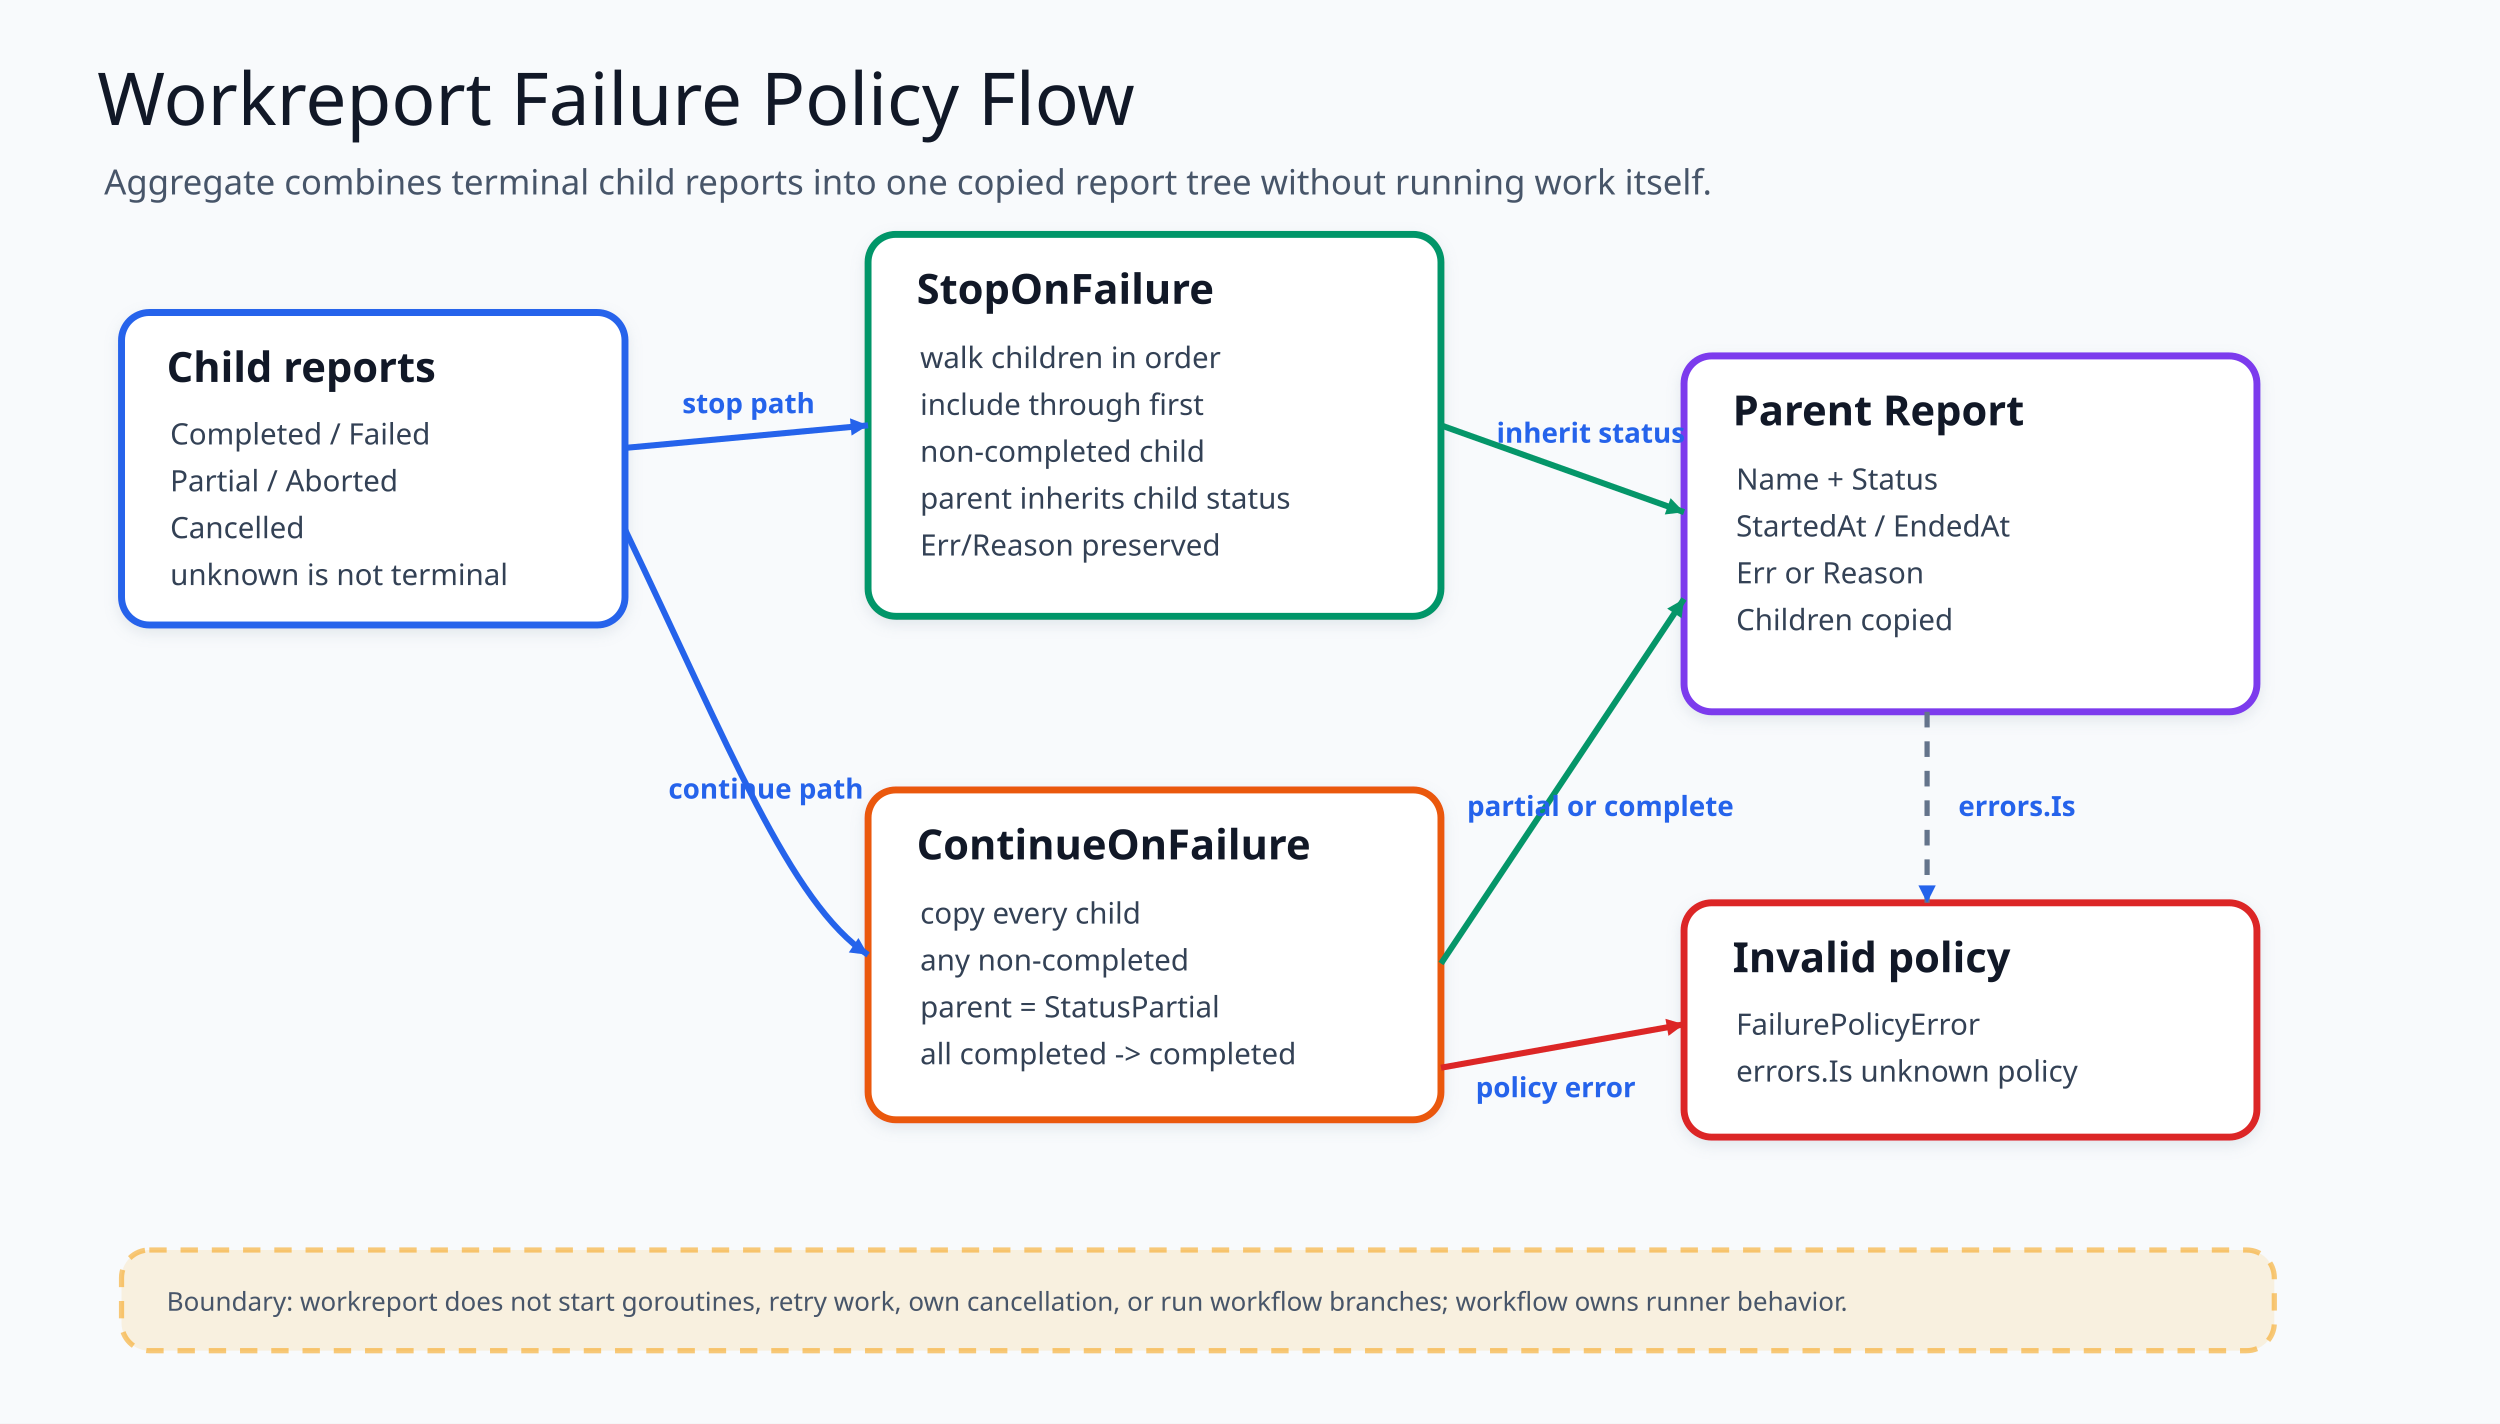
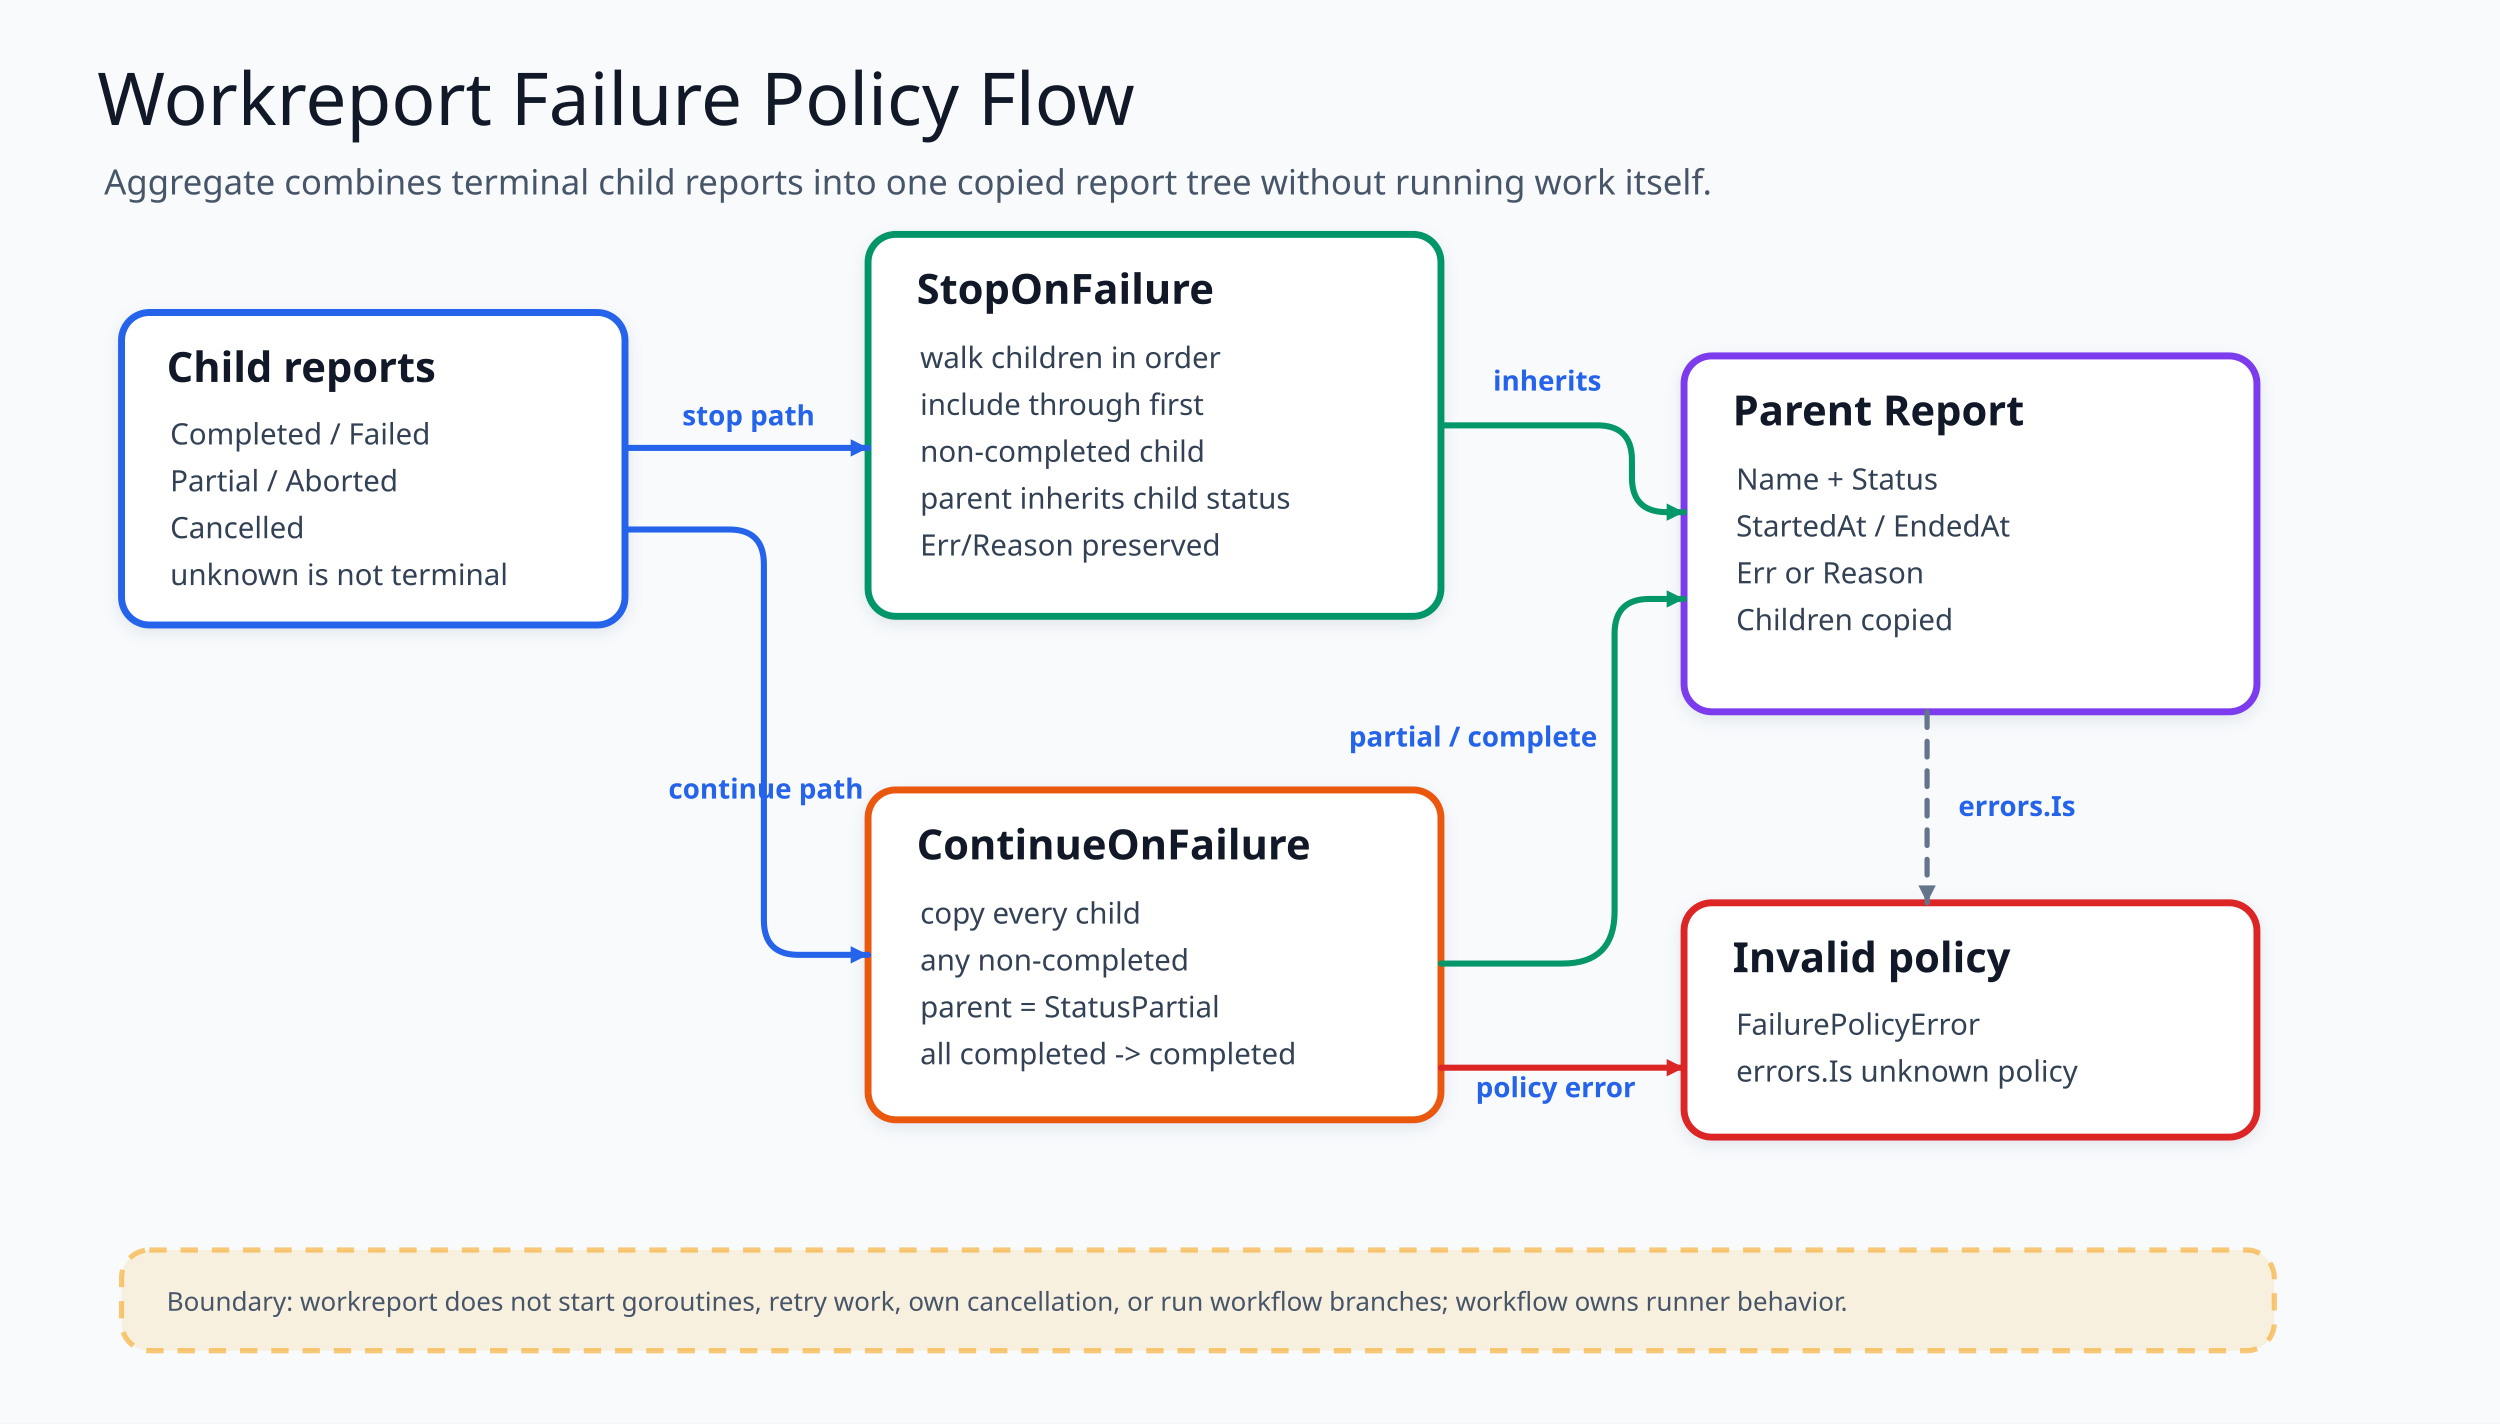
<svg xmlns="http://www.w3.org/2000/svg" width="1440" height="820" viewBox="0 0 1440 820">
  <defs>
    <marker id="arrow" markerWidth="12" markerHeight="10" refX="10" refY="5" orient="auto" markerUnits="userSpaceOnUse">
      <path d="M0,0 L10,5 L0,10 z" fill="#2563eb" />
    </marker>
    <marker id="arrow-green" markerWidth="12" markerHeight="10" refX="10" refY="5" orient="auto" markerUnits="userSpaceOnUse">
      <path d="M0,0 L10,5 L0,10 z" fill="#059669" />
    </marker>
    <marker id="arrow-red" markerWidth="12" markerHeight="10" refX="10" refY="5" orient="auto" markerUnits="userSpaceOnUse">
      <path d="M0,0 L10,5 L0,10 z" fill="#dc2626" />
    </marker>
+     <marker id="arrow-gray" markerWidth="12" markerHeight="10" refX="10" refY="5" orient="auto" markerUnits="userSpaceOnUse">
+       <path d="M0,0 L10,5 L0,10 z" fill="#64748b" />
+     </marker>
    <filter id="shadow" x="-10%" y="-10%" width="120%" height="125%">
      <feDropShadow dx="0" dy="3" stdDeviation="4" flood-color="#94a3b8" flood-opacity=".22" />
    </filter>
  </defs>
  <style>
  @font-face{font-family:'Architects Daughter';src:local('Architects Daughter');}
  @font-face{font-family:'Comic Mono';src:local('Comic Mono');}
-   .bg{fill:#f8fafc}.title{font:42px 'Architects Daughter';fill:#111827}.sub{font:20px 'Comic Mono';fill:#475569}.card-title{font:24px 'Comic Mono';font-weight:700;fill:#111827}.body{font:17px 'Comic Mono';fill:#334155}.small{font:15px 'Comic Mono';fill:#475569}.label{font:16px 'Comic Mono';fill:#2563eb;font-weight:700}.line{stroke:#2563eb;stroke-width:3.5;fill:none;marker-end:url(#arrow)}.line-green{stroke:#059669;stroke-width:3.5;fill:none;marker-end:url(#arrow-green)}.line-red{stroke:#dc2626;stroke-width:3.5;fill:none;marker-end:url(#arrow-red)}.dash{stroke:#64748b;stroke-width:3;stroke-dasharray:9 8;fill:none;marker-end:url(#arrow)}.card{fill:#fff;stroke-width:4}.alt{fill:#f59e0b;fill-opacity:.12;stroke:#f59e0b;stroke-opacity:.55;stroke-dasharray:10 8;stroke-width:3}
+   .bg{fill:#f8fafc}.title{font:42px 'Architects Daughter';fill:#111827}.sub{font:20px 'Comic Mono';fill:#475569}.card-title{font:24px 'Comic Mono';font-weight:700;fill:#111827}.body{font:17px 'Comic Mono';fill:#334155}.small{font:15px 'Comic Mono';fill:#475569}.label{font:16px 'Comic Mono';fill:#2563eb;font-weight:700}.line{stroke:#2563eb;stroke-width:3.5;fill:none;marker-end:url(#arrow);stroke-linecap:round;stroke-linejoin:round}.line-green{stroke:#059669;stroke-width:3.5;fill:none;marker-end:url(#arrow-green);stroke-linecap:round;stroke-linejoin:round}.line-red{stroke:#dc2626;stroke-width:3.5;fill:none;marker-end:url(#arrow-red);stroke-linecap:round;stroke-linejoin:round}.dash{stroke:#64748b;stroke-width:3;stroke-dasharray:9 8;fill:none;marker-end:url(#arrow-gray);stroke-linecap:round;stroke-linejoin:round}.card{fill:#fff;stroke-width:4}.alt{fill:#f59e0b;fill-opacity:.12;stroke:#f59e0b;stroke-opacity:.55;stroke-dasharray:10 8;stroke-width:3}
</style>
  <rect class="bg" width="1440" height="820" />
  <text class="title" x="56" y="72">Workreport Failure Policy Flow</text>
  <text class="sub" x="60" y="112">Aggregate combines terminal child reports into one copied report tree without running work itself.</text>
  <rect class="card" x="70" y="180" width="290" height="180" rx="16" fill="#eff6ff" stroke="#2563eb" filter="url(#shadow)" />
  <text class="card-title" x="96" y="220">Child reports</text>
  <text class="body" x="98" y="256">Completed / Failed</text>
  <text class="body" x="98" y="283">Partial / Aborted</text>
  <text class="body" x="98" y="310">Cancelled</text>
  <text class="body" x="98" y="337">unknown is not terminal</text>
  <rect class="card" x="500" y="135" width="330" height="220" rx="16" fill="#ecfdf5" stroke="#059669" filter="url(#shadow)" />
  <text class="card-title" x="528" y="175">StopOnFailure</text>
  <text class="body" x="530" y="212">walk children in order</text>
  <text class="body" x="530" y="239">include through first</text>
  <text class="body" x="530" y="266">non-completed child</text>
  <text class="body" x="530" y="293">parent inherits child status</text>
  <text class="body" x="530" y="320">Err/Reason preserved</text>
  <rect class="card" x="500" y="455" width="330" height="190" rx="16" fill="#fff7ed" stroke="#ea580c" filter="url(#shadow)" />
  <text class="card-title" x="528" y="495">ContinueOnFailure</text>
  <text class="body" x="530" y="532">copy every child</text>
  <text class="body" x="530" y="559">any non-completed</text>
  <text class="body" x="530" y="586">parent = StatusPartial</text>
  <text class="body" x="530" y="613">all completed -&gt; completed</text>
  <rect class="card" x="970" y="205" width="330" height="205" rx="16" fill="#f5f3ff" stroke="#7c3aed" filter="url(#shadow)" />
  <text class="card-title" x="998" y="245">Parent Report</text>
  <text class="body" x="1000" y="282">Name + Status</text>
  <text class="body" x="1000" y="309">StartedAt / EndedAt</text>
  <text class="body" x="1000" y="336">Err or Reason</text>
  <text class="body" x="1000" y="363">Children copied</text>
  <rect class="card" x="970" y="520" width="330" height="135" rx="16" fill="#fef2f2" stroke="#dc2626" filter="url(#shadow)" />
  <text class="card-title" x="998" y="560">Invalid policy</text>
  <text class="body" x="1000" y="596">FailurePolicyError</text>
  <text class="body" x="1000" y="623">errors.Is unknown policy</text>
-   <path class="line" d="M360 258 L500 245" />
-   <text class="label" x="393" y="238">stop path</text>
-   <path class="line" d="M360 305 C420 430 455 520 500 550" />
+   <path class="line" d="M360 258H500" marker-end="url(#arrow)" />
+   <text class="label" x="393" y="245">stop path</text>
+   <path class="line" d="M360 305H420Q440 305 440 325V530Q440 550 460 550H500" marker-end="url(#arrow)" />
  <text class="label" x="385" y="460">continue path</text>
-   <path class="line-green" d="M830 245 L970 295" />
-   <text class="label" x="862" y="255">inherit status</text>
-   <path class="line-green" d="M830 555 L970 345" />
-   <text class="label" x="845" y="470">partial or complete</text>
-   <path class="line-red" d="M830 615 L970 590" />
+   <path class="line-green" d="M830 245H920Q940 245 940 265V275Q940 295 960 295H970" marker-end="url(#arrow-green)" />
+   <text class="label" x="860" y="225">inherits</text>
+   <path class="line-green" d="M830 555H900Q930 555 930 525V365Q930 345 950 345H970" marker-end="url(#arrow-green)" />
+   <text class="label" x="920" y="430" text-anchor="end">partial / complete</text>
+   <path class="line-red" d="M830 615H970" marker-end="url(#arrow-red)" />
  <text class="label" x="850" y="632">policy error</text>
-   <path class="dash" d="M1110 410 L1110 520" />
+   <path class="dash" d="M1110 410V520" marker-end="url(#arrow-gray)" />
  <text class="label" x="1128" y="470">errors.Is</text>
  <rect class="alt" x="70" y="720" width="1240" height="58" rx="16" />
  <text class="small" x="96" y="755">Boundary: workreport does not start goroutines, retry work, own cancellation, or run workflow branches; workflow owns runner behavior.</text>
</svg>
